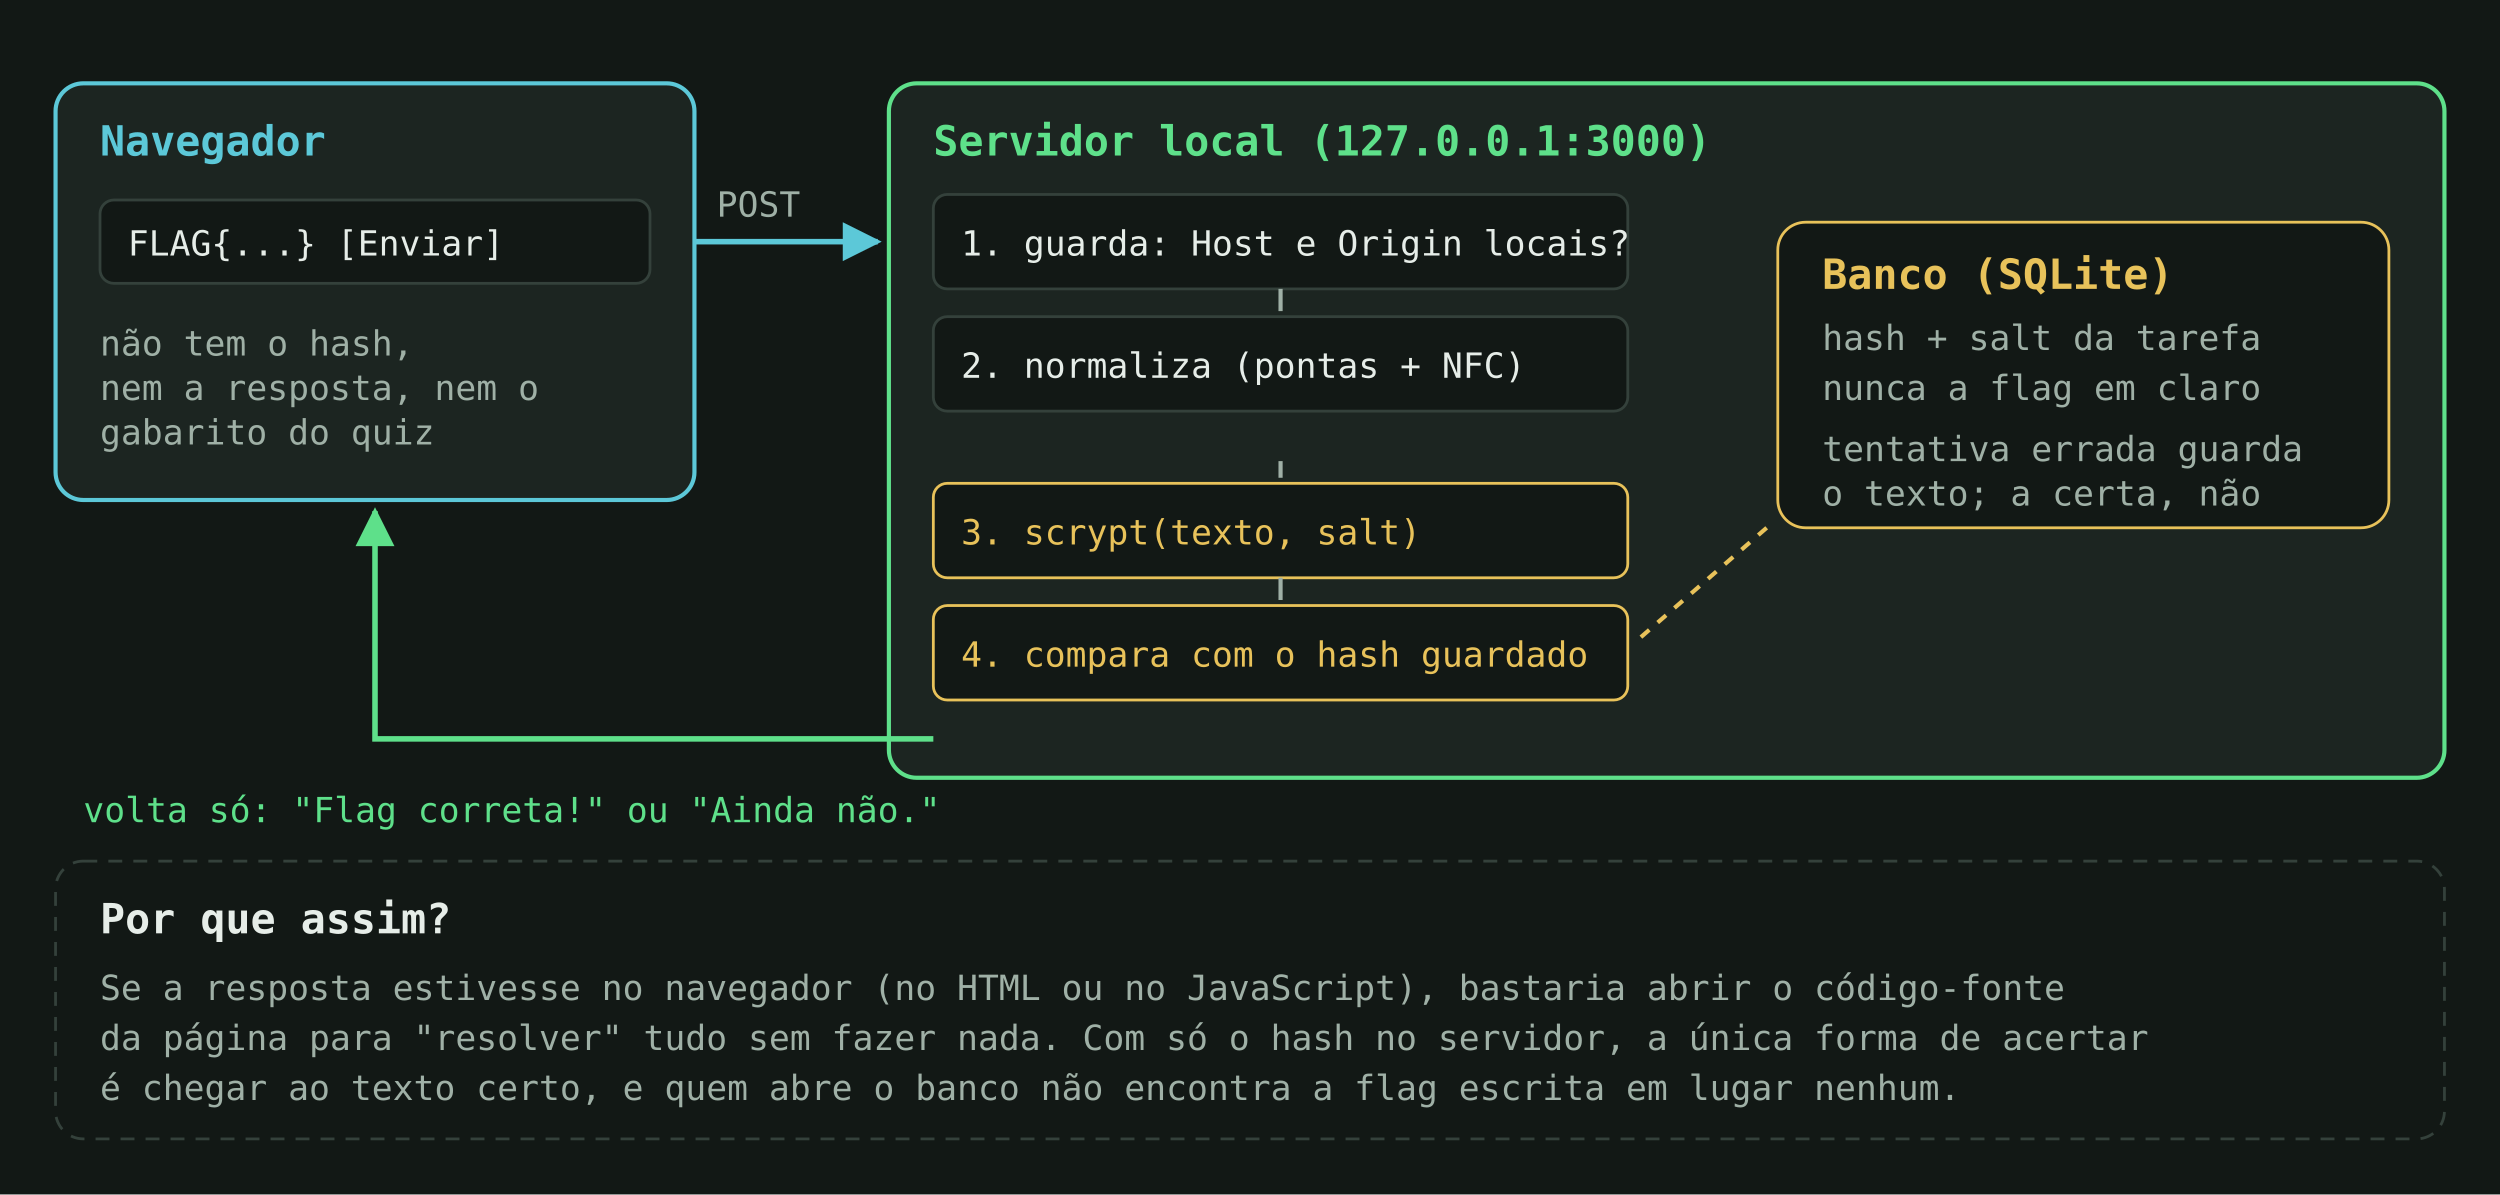
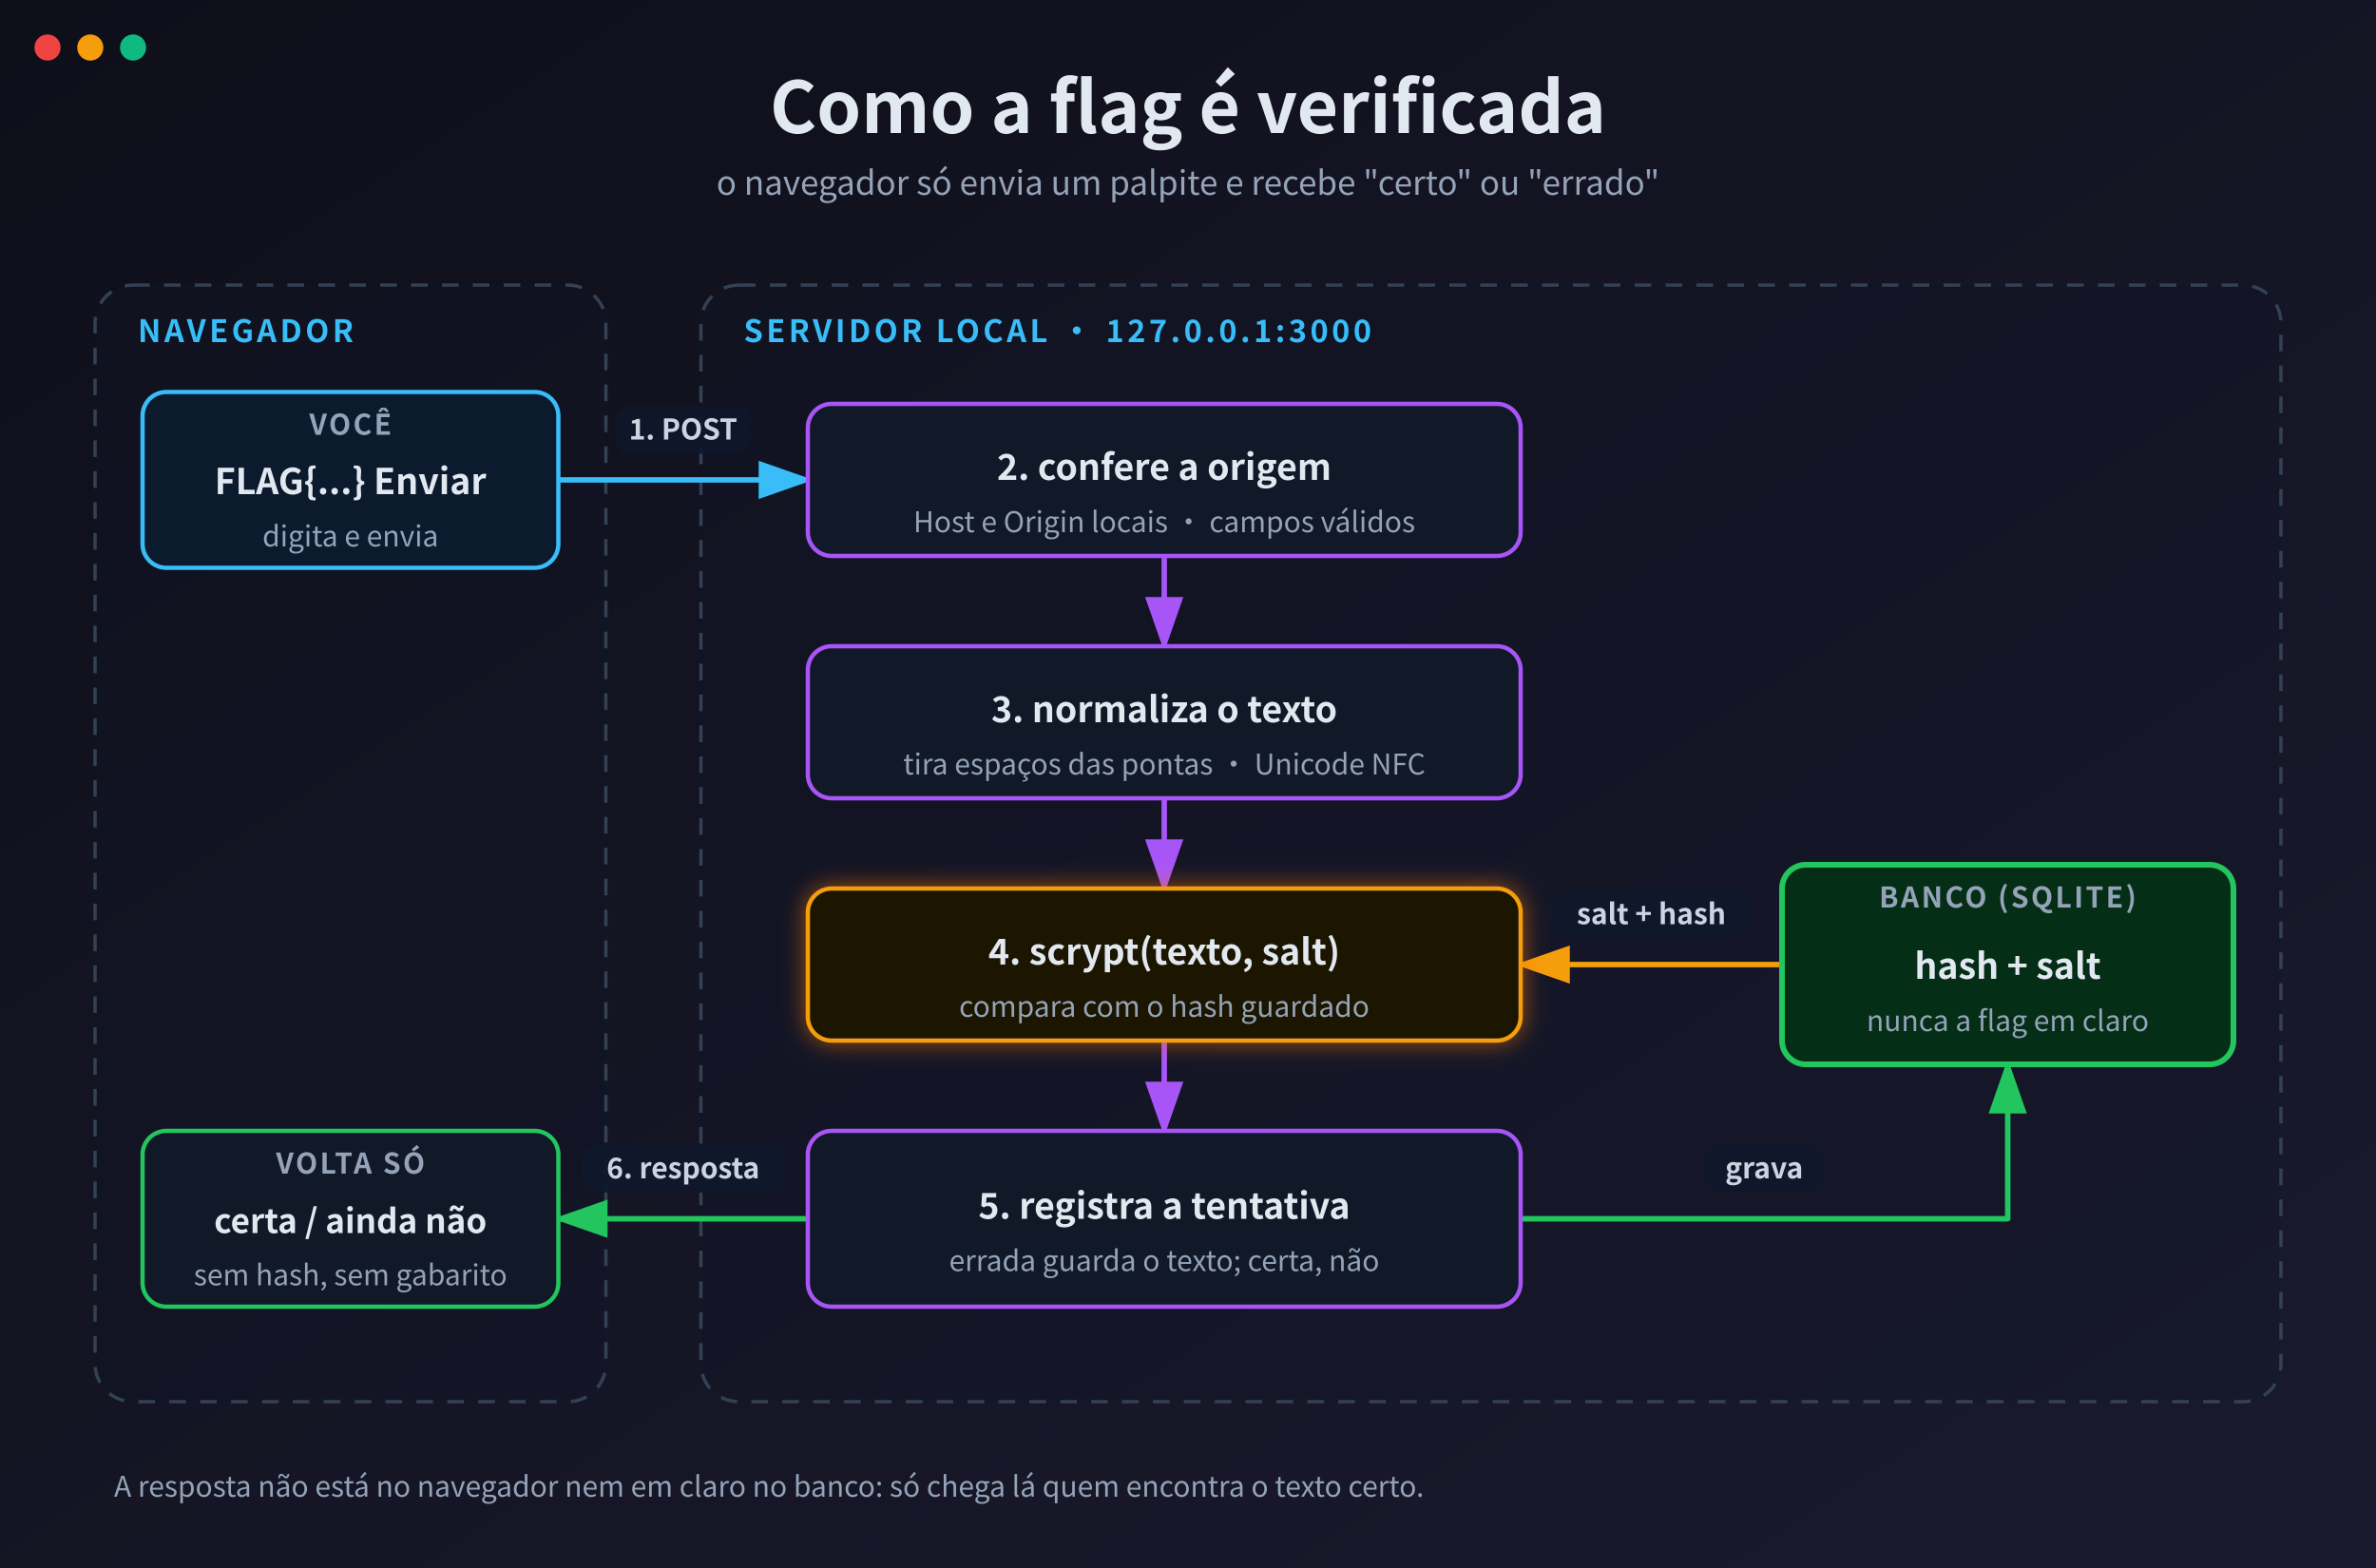
- <svg xmlns="http://www.w3.org/2000/svg" viewBox="0 0 900 430" role="img" aria-labelledby="t d">
-   <style>
-     text { font-family: ui-monospace, "DejaVu Sans Mono", Menlo, Consolas, monospace; fill: #e6ede8; }
-     .t { font-size: 15px; font-weight: 700; }
-     .s { font-size: 12.5px; fill: #9fb0a6; }
-     .box { fill: #1c2521; stroke: #34413b; stroke-width: 1.5; }
-   </style>
+ <svg xmlns="http://www.w3.org/2000/svg" viewBox="0 0 1000 660" width="1000" height="660" data-generator="fireworks-tech-graph" data-schema-version="1" data-text-metrics="heuristic-v1" data-style-id="2" data-visual-theme="Dark Terminal" data-diagram-type="flow" data-motion-scene="" data-semantic-profile="generic" data-semantic-valid="true" data-quality-profile="standard" data-max-bends-per-edge="12" data-max-total-bends="100" data-max-route-stretch="5.0" data-max-bridged-crossings="8" data-min-node-gap="0.0" data-min-container-gutter="0.0" data-min-label-clearance="2.0" data-min-segment-length="0.0">
  <defs>
-     <marker id="c" viewBox="0 0 10 10" refX="9" refY="5" markerWidth="7" markerHeight="7" orient="auto">
-       <path d="M0 0 L10 5 L0 10 z" fill="#5cc8d8" />
+     <marker id="arrowA" markerWidth="10" markerHeight="7" refX="9" refY="3.5" orient="auto">
+       <polygon points="0 0, 10 3.5, 0 7" fill="#a855f7" />
    </marker>
-     <marker id="g" viewBox="0 0 10 10" refX="9" refY="5" markerWidth="7" markerHeight="7" orient="auto">
-       <path d="M0 0 L10 5 L0 10 z" fill="#5ee08a" />
+     <marker id="arrowB" markerWidth="10" markerHeight="7" refX="9" refY="3.5" orient="auto">
+       <polygon points="0 0, 10 3.5, 0 7" fill="#22c55e" />
    </marker>
+     <marker id="arrowC" markerWidth="10" markerHeight="7" refX="9" refY="3.5" orient="auto">
+       <polygon points="0 0, 10 3.5, 0 7" fill="#38bdf8" />
+     </marker>
+     <marker id="arrowE" markerWidth="10" markerHeight="7" refX="9" refY="3.5" orient="auto">
+       <polygon points="0 0, 10 3.5, 0 7" fill="#fb7185" />
+     </marker>
+     <marker id="arrowF" markerWidth="10" markerHeight="7" refX="9" refY="3.5" orient="auto">
+       <polygon points="0 0, 10 3.5, 0 7" fill="#f59e0b" />
+     </marker>
+     <marker id="arrowG" markerWidth="10" markerHeight="7" refX="9" refY="3.5" orient="auto">
+       <polygon points="0 0, 10 3.5, 0 7" fill="#f97316" />
+     </marker>
+     <marker id="arrowH" markerWidth="10" markerHeight="7" refX="9" refY="3.5" orient="auto">
+       <polygon points="0 0, 10 3.5, 0 7" fill="#94a3b8" />
+     </marker>
+     <linearGradient id="terminalGradient" x1="0%" y1="0%" x2="100%" y2="100%">
+       <stop offset="0%" stop-color="#0f0f1a" />
+       <stop offset="100%" stop-color="#1a1a2e" />
+     </linearGradient>
+     <filter id="glowBlue" x="-30%" y="-30%" width="160%" height="160%">
+       <feDropShadow dx="0" dy="0" stdDeviation="5" flood-color="#3b82f6" flood-opacity="0.65" />
+     </filter>
+     <filter id="glowPurple" x="-30%" y="-30%" width="160%" height="160%">
+       <feDropShadow dx="0" dy="0" stdDeviation="5" flood-color="#a855f7" flood-opacity="0.72" />
+     </filter>
+     <filter id="glowGreen" x="-30%" y="-30%" width="160%" height="160%">
+       <feDropShadow dx="0" dy="0" stdDeviation="5" flood-color="#22c55e" flood-opacity="0.62" />
+     </filter>
+     <filter id="glowOrange" x="-30%" y="-30%" width="160%" height="160%">
+       <feDropShadow dx="0" dy="0" stdDeviation="5" flood-color="#f97316" flood-opacity="0.62" />
+     </filter>
+     <style>
+     text { font-family: 'SF Mono', 'Fira Code', Menlo, 'Noto Sans CJK SC', 'Microsoft YaHei', 'SimHei', monospace; }
+     .title { font-size: 30px; font-weight: 700; fill: #e2e8f0; }
+     .subtitle { font-size: 14px; font-weight: 500; fill: #94a3b8; }
+     .section { font-size: 13px; font-weight: 700; fill: #38bdf8; letter-spacing: 1.4px; }
+     .section-sub { font-size: 12px; font-weight: 500; fill: #94a3b8; }
+     .node-title { font-weight: 700; fill: #e2e8f0; }
+     .node-sub { font-weight: 500; fill: #94a3b8; }
+     .node-type { font-size: 12px; font-weight: 700; fill: #94a3b8; letter-spacing: 0.08em; }
+     .arrow-label { font-size: 12px; font-weight: 600; fill: #cbd5e1; }
+     .legend { font-size: 12px; font-weight: 500; fill: #94a3b8; }
+     .footnote { font-size: 12px; font-weight: 500; fill: #94a3b8; }
+     .metric-label { font-size: 8.5px; font-weight: 700; fill: #94a3b8; text-transform: uppercase; }
+     .metric-value { font-size: 9.5px; font-weight: 700; fill: #e2e8f0; }
+     </style>
  </defs>
-   <rect width="900" height="430" fill="#121815" />
-   <rect class="box" x="20" y="30" width="230" height="150" rx="10" style="stroke:#5cc8d8" />
-   <text class="t" x="36" y="56" style="fill:#5cc8d8">Navegador</text>
-   <rect x="36" y="72" width="198" height="30" rx="5" fill="#121815" stroke="#34413b" />
-   <text class="s" x="46" y="92" style="fill:#e6ede8">FLAG{...}   [Enviar]</text>
-   <text class="s" x="36" y="128">não tem o hash,</text>
-   <text class="s" x="36" y="144">nem a resposta, nem o</text>
-   <text class="s" x="36" y="160">gabarito do quiz</text>
-   <line x1="250" y1="87" x2="316" y2="87" stroke="#5cc8d8" stroke-width="2" marker-end="url(#c)" />
-   <text class="s" x="258" y="78">POST</text>
-   <rect class="box" x="320" y="30" width="560" height="250" rx="10" style="stroke:#5ee08a" />
-   <text class="t" x="336" y="56" style="fill:#5ee08a">Servidor local (127.0.0.1:3000)</text>
-   <rect x="336" y="70" width="250" height="34" rx="5" fill="#121815" stroke="#34413b" />
-   <text class="s" x="346" y="92" style="fill:#e6ede8">1. guarda: Host e Origin locais?</text>
-   <rect x="336" y="114" width="250" height="34" rx="5" fill="#121815" stroke="#34413b" />
-   <text class="s" x="346" y="136" style="fill:#e6ede8">2. normaliza (pontas + NFC)</text>
-   <rect x="336" y="174" width="250" height="34" rx="5" fill="#121815" stroke="#e8c25a" />
-   <text class="s" x="346" y="196" style="fill:#e8c25a">3. scrypt(texto, salt)</text>
-   <rect x="336" y="218" width="250" height="34" rx="5" fill="#121815" stroke="#e8c25a" />
-   <text class="s" x="346" y="240" style="fill:#e8c25a">4. compara com o hash guardado</text>
-   <g stroke="#9fb0a6" stroke-width="1.5">
-     <line x1="461" y1="104" x2="461" y2="112" />
-     <line x1="461" y1="166" x2="461" y2="172" />
-     <line x1="461" y1="208" x2="461" y2="216" />
+   <rect data-graph-role="background" width="1000.0" height="660.0" fill="url(#terminalGradient)" />
+   <circle cx="20.0" cy="20" r="5.5" fill="#ef4444" />
+   <circle cx="38.0" cy="20" r="5.5" fill="#f59e0b" />
+   <circle cx="56.0" cy="20" r="5.5" fill="#10b981" />
+   <text x="500.0" y="56" text-anchor="middle" class="title">Como a flag é verificada</text>
+   <text x="500.0" y="82" text-anchor="middle" class="subtitle">o navegador só envia um palpite e recebe "certo" ou "errado"</text>
+   <g id="cliente" data-graph-role="container" data-container-id="cliente" data-semantic-role="boundary" data-graph-bounds="40,120,255,590">
+     <rect data-graph-role="container" x="40.0" y="120.0" width="215.0" height="470.0" rx="16.0" fill="rgba(15,23,42,0.28)" stroke="#334155" stroke-width="1.4" stroke-dasharray="7 6" />
+     <text x="58.0" y="144.0" class="section">NAVEGADOR</text>
+     <rect id="cliente-header" data-graph-role="reserved" data-reserved-kind="container-header" x="48" y="126" width="97.86" height="30" fill="none" stroke="none" />
  </g>
-   <rect x="640" y="80" width="220" height="110" rx="10" fill="#121815" stroke="#e8c25a" />
-   <text class="t" x="656" y="104" style="fill:#e8c25a">Banco (SQLite)</text>
-   <text class="s" x="656" y="126">hash + salt da tarefa</text>
-   <text class="s" x="656" y="144">nunca a flag em claro</text>
-   <text class="s" x="656" y="166">tentativa errada guarda</text>
-   <text class="s" x="656" y="182">o texto; a certa, não</text>
-   <line x1="636" y1="190" x2="590" y2="230" stroke="#e8c25a" stroke-width="1.5" stroke-dasharray="4 4" />
-   <path d="M336 266 H135 V184" fill="none" stroke="#5ee08a" stroke-width="2" marker-end="url(#g)" />
-   <text class="s" x="30" y="296" style="fill:#5ee08a">volta só: "Flag correta!" ou "Ainda não."</text>
-   <rect x="20" y="310" width="860" height="100" rx="10" fill="none" stroke="#34413b" stroke-dasharray="5 4" />
-   <text class="t" x="36" y="336">Por que assim?</text>
-   <text class="s" x="36" y="360">Se a resposta estivesse no navegador (no HTML ou no JavaScript), bastaria abrir o código-fonte</text>
-   <text class="s" x="36" y="378">da página para "resolver" tudo sem fazer nada. Com só o hash no servidor, a única forma de acertar</text>
-   <text class="s" x="36" y="396">é chegar ao texto certo, e quem abre o banco não encontra a flag escrita em lugar nenhum.</text>
+   <g id="servidor" data-graph-role="container" data-container-id="servidor" data-semantic-role="boundary" data-graph-bounds="295,120,960,590">
+     <rect data-graph-role="container" x="295.0" y="120.0" width="665.0" height="470.0" rx="16.0" fill="rgba(15,23,42,0.28)" stroke="#334155" stroke-width="1.4" stroke-dasharray="7 6" />
+     <text x="313.0" y="144.0" class="section">SERVIDOR LOCAL · 127.0.0.1:3000</text>
+     <rect id="servidor-header" data-graph-role="reserved" data-reserved-kind="container-header" x="303" y="126" width="238.26" height="30" fill="none" stroke="none" />
+   </g>
+   <path id="e1-post" data-graph-role="edge" data-edge-id="e1-post" data-source="form" data-target="guarda" data-edge-kind="flow" data-topic-id="" data-flow="read" data-motion-role="" data-motion-stage="" data-motion-order="" data-protocol="" data-via="" data-critical-path-id="" data-critical-hop="" data-critical-hops="" data-critical="false" data-bends="0" data-route-stretch="1.0" data-bridges="" d="M 235,202 L 340,202" fill="none" stroke="#38bdf8" stroke-width="2.3" stroke-linecap="round" stroke-linejoin="round" marker-end="url(#arrowC)" />
+   <path id="e2" data-graph-role="edge" data-edge-id="e2" data-source="guarda" data-target="normaliza" data-edge-kind="flow" data-topic-id="" data-flow="control" data-motion-role="" data-motion-stage="" data-motion-order="" data-protocol="" data-via="" data-critical-path-id="" data-critical-hop="" data-critical-hops="" data-critical="false" data-bends="0" data-route-stretch="1.0" data-bridges="" d="M 490,234 L 490,272" fill="none" stroke="#a855f7" stroke-width="2.3" stroke-linecap="round" stroke-linejoin="round" marker-end="url(#arrowA)" />
+   <path id="e3" data-graph-role="edge" data-edge-id="e3" data-source="normaliza" data-target="scrypt" data-edge-kind="flow" data-topic-id="" data-flow="control" data-motion-role="" data-motion-stage="" data-motion-order="" data-protocol="" data-via="" data-critical-path-id="" data-critical-hop="" data-critical-hops="" data-critical="false" data-bends="0" data-route-stretch="1.0" data-bridges="" d="M 490,336 L 490,374" fill="none" stroke="#a855f7" stroke-width="2.3" stroke-linecap="round" stroke-linejoin="round" marker-end="url(#arrowA)" />
+   <path id="e4" data-graph-role="edge" data-edge-id="e4" data-source="scrypt" data-target="registra" data-edge-kind="flow" data-topic-id="" data-flow="control" data-motion-role="" data-motion-stage="" data-motion-order="" data-protocol="" data-via="" data-critical-path-id="" data-critical-hop="" data-critical-hops="" data-critical="false" data-bends="0" data-route-stretch="1.0" data-bridges="" d="M 490,438 L 490,476" fill="none" stroke="#a855f7" stroke-width="2.3" stroke-linecap="round" stroke-linejoin="round" marker-end="url(#arrowA)" />
+   <path id="e-hash" data-graph-role="edge" data-edge-id="e-hash" data-source="banco" data-target="scrypt" data-edge-kind="flow" data-topic-id="" data-flow="async" data-motion-role="" data-motion-stage="" data-motion-order="" data-protocol="" data-via="" data-critical-path-id="" data-critical-hop="" data-critical-hops="" data-critical="false" data-bends="0" data-route-stretch="1.0" data-bridges="" d="M 750,406 L 640,406" fill="none" stroke="#f59e0b" stroke-width="2.3" stroke-linecap="round" stroke-linejoin="round" marker-end="url(#arrowF)" />
+   <path id="e-grava" data-graph-role="edge" data-edge-id="e-grava" data-source="registra" data-target="banco" data-edge-kind="flow" data-topic-id="" data-flow="write" data-motion-role="" data-motion-stage="" data-motion-order="" data-protocol="" data-via="" data-critical-path-id="" data-critical-hop="" data-critical-hops="" data-critical="false" data-bends="1" data-route-stretch="1.0" data-bridges="" d="M 640,513 L 845,513 L 845,448" fill="none" stroke="#22c55e" stroke-width="2.3" stroke-linecap="round" stroke-linejoin="round" marker-end="url(#arrowB)" />
+   <path id="e6-resp" data-graph-role="edge" data-edge-id="e6-resp" data-source="registra" data-target="resposta" data-edge-kind="flow" data-topic-id="" data-flow="write" data-motion-role="" data-motion-stage="" data-motion-order="" data-protocol="" data-via="" data-critical-path-id="" data-critical-hop="" data-critical-hops="" data-critical="false" data-bends="0" data-route-stretch="1.0" data-bridges="" d="M 340,513 L 235,513" fill="none" stroke="#22c55e" stroke-width="2.3" stroke-linecap="round" stroke-linejoin="round" marker-end="url(#arrowB)" />
+   <g id="node-form" data-graph-role="node" data-node-id="form" data-semantic-role="rect" data-motion-role="" data-motion-stage="" data-motion-order="" data-parent="" data-deployment-id="" data-topic-id="" data-span-id="" data-station-order="" data-status="" data-start-ms="" data-duration-ms="" data-parent-span="" data-graph-bounds="60,165,235,239">
+     <rect x="60.0" y="165.0" width="175.0" height="74.0" rx="10.0" fill="#0c1a2e" stroke="#38bdf8" stroke-width="1.8" />
+     <text x="147.5" y="183.0" text-anchor="middle" class="node-type">VOCÊ</text>
+     <text data-text-role="title" data-full-text="FLAG{...} Enviar" data-text-max-width="151.0" x="147.5" y="208.0" text-anchor="middle" class="node-title" font-size="15.0">FLAG{...} Enviar</text>
+     <text data-text-role="subtitle" data-full-text="digita e envia" data-text-max-width="151.0" x="147.5" y="230.0" text-anchor="middle" class="node-sub" font-size="12">digita e envia</text>
+   </g>
+   <g id="node-resposta" data-graph-role="node" data-node-id="resposta" data-semantic-role="rect" data-motion-role="" data-motion-stage="" data-motion-order="" data-parent="" data-deployment-id="" data-topic-id="" data-span-id="" data-station-order="" data-status="" data-start-ms="" data-duration-ms="" data-parent-span="" data-graph-bounds="60,476,235,550">
+     <rect x="60.0" y="476.0" width="175.0" height="74.0" rx="10.0" fill="#111827" stroke="#22c55e" stroke-width="1.8" />
+     <text x="147.5" y="494.0" text-anchor="middle" class="node-type">VOLTA SÓ</text>
+     <text data-text-role="title" data-full-text="certa / ainda não" data-text-max-width="151.0" x="147.5" y="519.0" text-anchor="middle" class="node-title" font-size="14.0">certa / ainda não</text>
+     <text data-text-role="subtitle" data-full-text="sem hash, sem gabarito" data-text-max-width="151.0" x="147.5" y="541.0" text-anchor="middle" class="node-sub" font-size="12">sem hash, sem gabarito</text>
+   </g>
+   <g id="node-guarda" data-graph-role="node" data-node-id="guarda" data-semantic-role="rect" data-motion-role="" data-motion-stage="" data-motion-order="" data-parent="" data-deployment-id="" data-topic-id="" data-span-id="" data-station-order="" data-status="" data-start-ms="" data-duration-ms="" data-parent-span="" data-graph-bounds="340,170,640,234">
+     <rect x="340.0" y="170.0" width="300.0" height="64.0" rx="10.0" fill="#111827" stroke="#a855f7" stroke-width="1.8" />
+     <text data-text-role="title" data-full-text="2. confere a origem" data-text-max-width="276.0" x="490.0" y="202.0" text-anchor="middle" class="node-title" font-size="15.0">2. confere a origem</text>
+     <text data-text-role="subtitle" data-full-text="Host e Origin locais · campos válidos" data-text-max-width="276.0" x="490.0" y="224.0" text-anchor="middle" class="node-sub" font-size="12">Host e Origin locais · campos válidos</text>
+   </g>
+   <g id="node-normaliza" data-graph-role="node" data-node-id="normaliza" data-semantic-role="rect" data-motion-role="" data-motion-stage="" data-motion-order="" data-parent="" data-deployment-id="" data-topic-id="" data-span-id="" data-station-order="" data-status="" data-start-ms="" data-duration-ms="" data-parent-span="" data-graph-bounds="340,272,640,336">
+     <rect x="340.0" y="272.0" width="300.0" height="64.0" rx="10.0" fill="#111827" stroke="#a855f7" stroke-width="1.8" />
+     <text data-text-role="title" data-full-text="3. normaliza o texto" data-text-max-width="276.0" x="490.0" y="304.0" text-anchor="middle" class="node-title" font-size="15.0">3. normaliza o texto</text>
+     <text data-text-role="subtitle" data-full-text="tira espaços das pontas · Unicode NFC" data-text-max-width="276.0" x="490.0" y="326.0" text-anchor="middle" class="node-sub" font-size="12">tira espaços das pontas · Unicode NFC</text>
+   </g>
+   <g id="node-scrypt" data-graph-role="node" data-node-id="scrypt" data-semantic-role="rect" data-motion-role="" data-motion-stage="" data-motion-order="" data-parent="" data-deployment-id="" data-topic-id="" data-span-id="" data-station-order="" data-status="" data-start-ms="" data-duration-ms="" data-parent-span="" data-graph-bounds="340,374,640,438">
+     <rect x="340.0" y="374.0" width="300.0" height="64.0" rx="10.0" fill="#1c1405" stroke="#f59e0b" stroke-width="1.8" filter="url(#glowOrange)" />
+     <text data-text-role="title" data-full-text="4. scrypt(texto, salt)" data-text-max-width="276.0" x="490.0" y="406.0" text-anchor="middle" class="node-title" font-size="15.0">4. scrypt(texto, salt)</text>
+     <text data-text-role="subtitle" data-full-text="compara com o hash guardado" data-text-max-width="276.0" x="490.0" y="428.0" text-anchor="middle" class="node-sub" font-size="12">compara com o hash guardado</text>
+   </g>
+   <g id="node-registra" data-graph-role="node" data-node-id="registra" data-semantic-role="rect" data-motion-role="" data-motion-stage="" data-motion-order="" data-parent="" data-deployment-id="" data-topic-id="" data-span-id="" data-station-order="" data-status="" data-start-ms="" data-duration-ms="" data-parent-span="" data-graph-bounds="340,476,640,550">
+     <rect x="340.0" y="476.0" width="300.0" height="74.0" rx="10.0" fill="#111827" stroke="#a855f7" stroke-width="1.8" />
+     <text data-text-role="title" data-full-text="5. registra a tentativa" data-text-max-width="276.0" x="490.0" y="513.0" text-anchor="middle" class="node-title" font-size="15.0">5. registra a tentativa</text>
+     <text data-text-role="subtitle" data-full-text="errada guarda o texto; certa, não" data-text-max-width="276.0" x="490.0" y="535.0" text-anchor="middle" class="node-sub" font-size="12">errada guarda o texto; certa, não</text>
+   </g>
+   <g id="node-banco" data-graph-role="node" data-node-id="banco" data-semantic-role="rect" data-motion-role="" data-motion-stage="" data-motion-order="" data-parent="" data-deployment-id="" data-topic-id="" data-span-id="" data-station-order="" data-status="" data-start-ms="" data-duration-ms="" data-parent-span="" data-graph-bounds="750,364,940,448">
+     <rect x="750.0" y="364.0" width="190.0" height="84.0" rx="10.0" fill="#052e16" stroke="#22c55e" stroke-width="2.4" />
+     <text x="845.0" y="382.0" text-anchor="middle" class="node-type">BANCO (SQLITE)</text>
+     <text data-text-role="title" data-full-text="hash + salt" data-text-max-width="166.0" x="845.0" y="412.0" text-anchor="middle" class="node-title" font-size="15.0">hash + salt</text>
+     <text data-text-role="subtitle" data-full-text="nunca a flag em claro" data-text-max-width="166.0" x="845.0" y="434.0" text-anchor="middle" class="node-sub" font-size="12">nunca a flag em claro</text>
+   </g>
+   <g id="e1-post-label" data-graph-role="label" data-owner="e1-post" data-graph-bounds="259.02,171,315.98,191">
+     <rect x="259.02" y="171.0" width="56.96" height="20" rx="6" fill="#0f172a" opacity="0.92" />
+     <text x="287.5" y="185.0" text-anchor="middle" class="arrow-label">1. POST</text>
+   </g>
+   <g id="e-hash-label" data-graph-role="label" data-owner="e-hash" data-graph-bounds="653.92,375,736.08,395">
+     <rect x="653.92" y="375.0" width="82.16" height="20" rx="6" fill="#0f172a" opacity="0.92" />
+     <text x="695.0" y="389.0" text-anchor="middle" class="arrow-label">salt + hash</text>
+   </g>
+   <g id="e-grava-label" data-graph-role="label" data-owner="e-grava" data-graph-bounds="718.1,482,766.9,502">
+     <rect x="718.1" y="482.0" width="48.8" height="20" rx="6" fill="#0f172a" opacity="0.92" />
+     <text x="742.5" y="496.0" text-anchor="middle" class="arrow-label">grava</text>
+   </g>
+   <g id="e6-resp-label" data-graph-role="label" data-owner="e6-resp" data-graph-bounds="245.1,482,329.9,502">
+     <rect x="245.1" y="482.0" width="84.8" height="20" rx="6" fill="#0f172a" opacity="0.92" />
+     <text x="287.5" y="496.0" text-anchor="middle" class="arrow-label">6. resposta</text>
+   </g>
+   <g id="footer" data-graph-role="reserved" data-graph-bounds="48,618,720,634">
+     <text x="48.0" y="630.0" class="footnote">A resposta não está no navegador nem em claro no banco: só chega lá quem encontra o texto certo.</text>
+   </g>
</svg>
